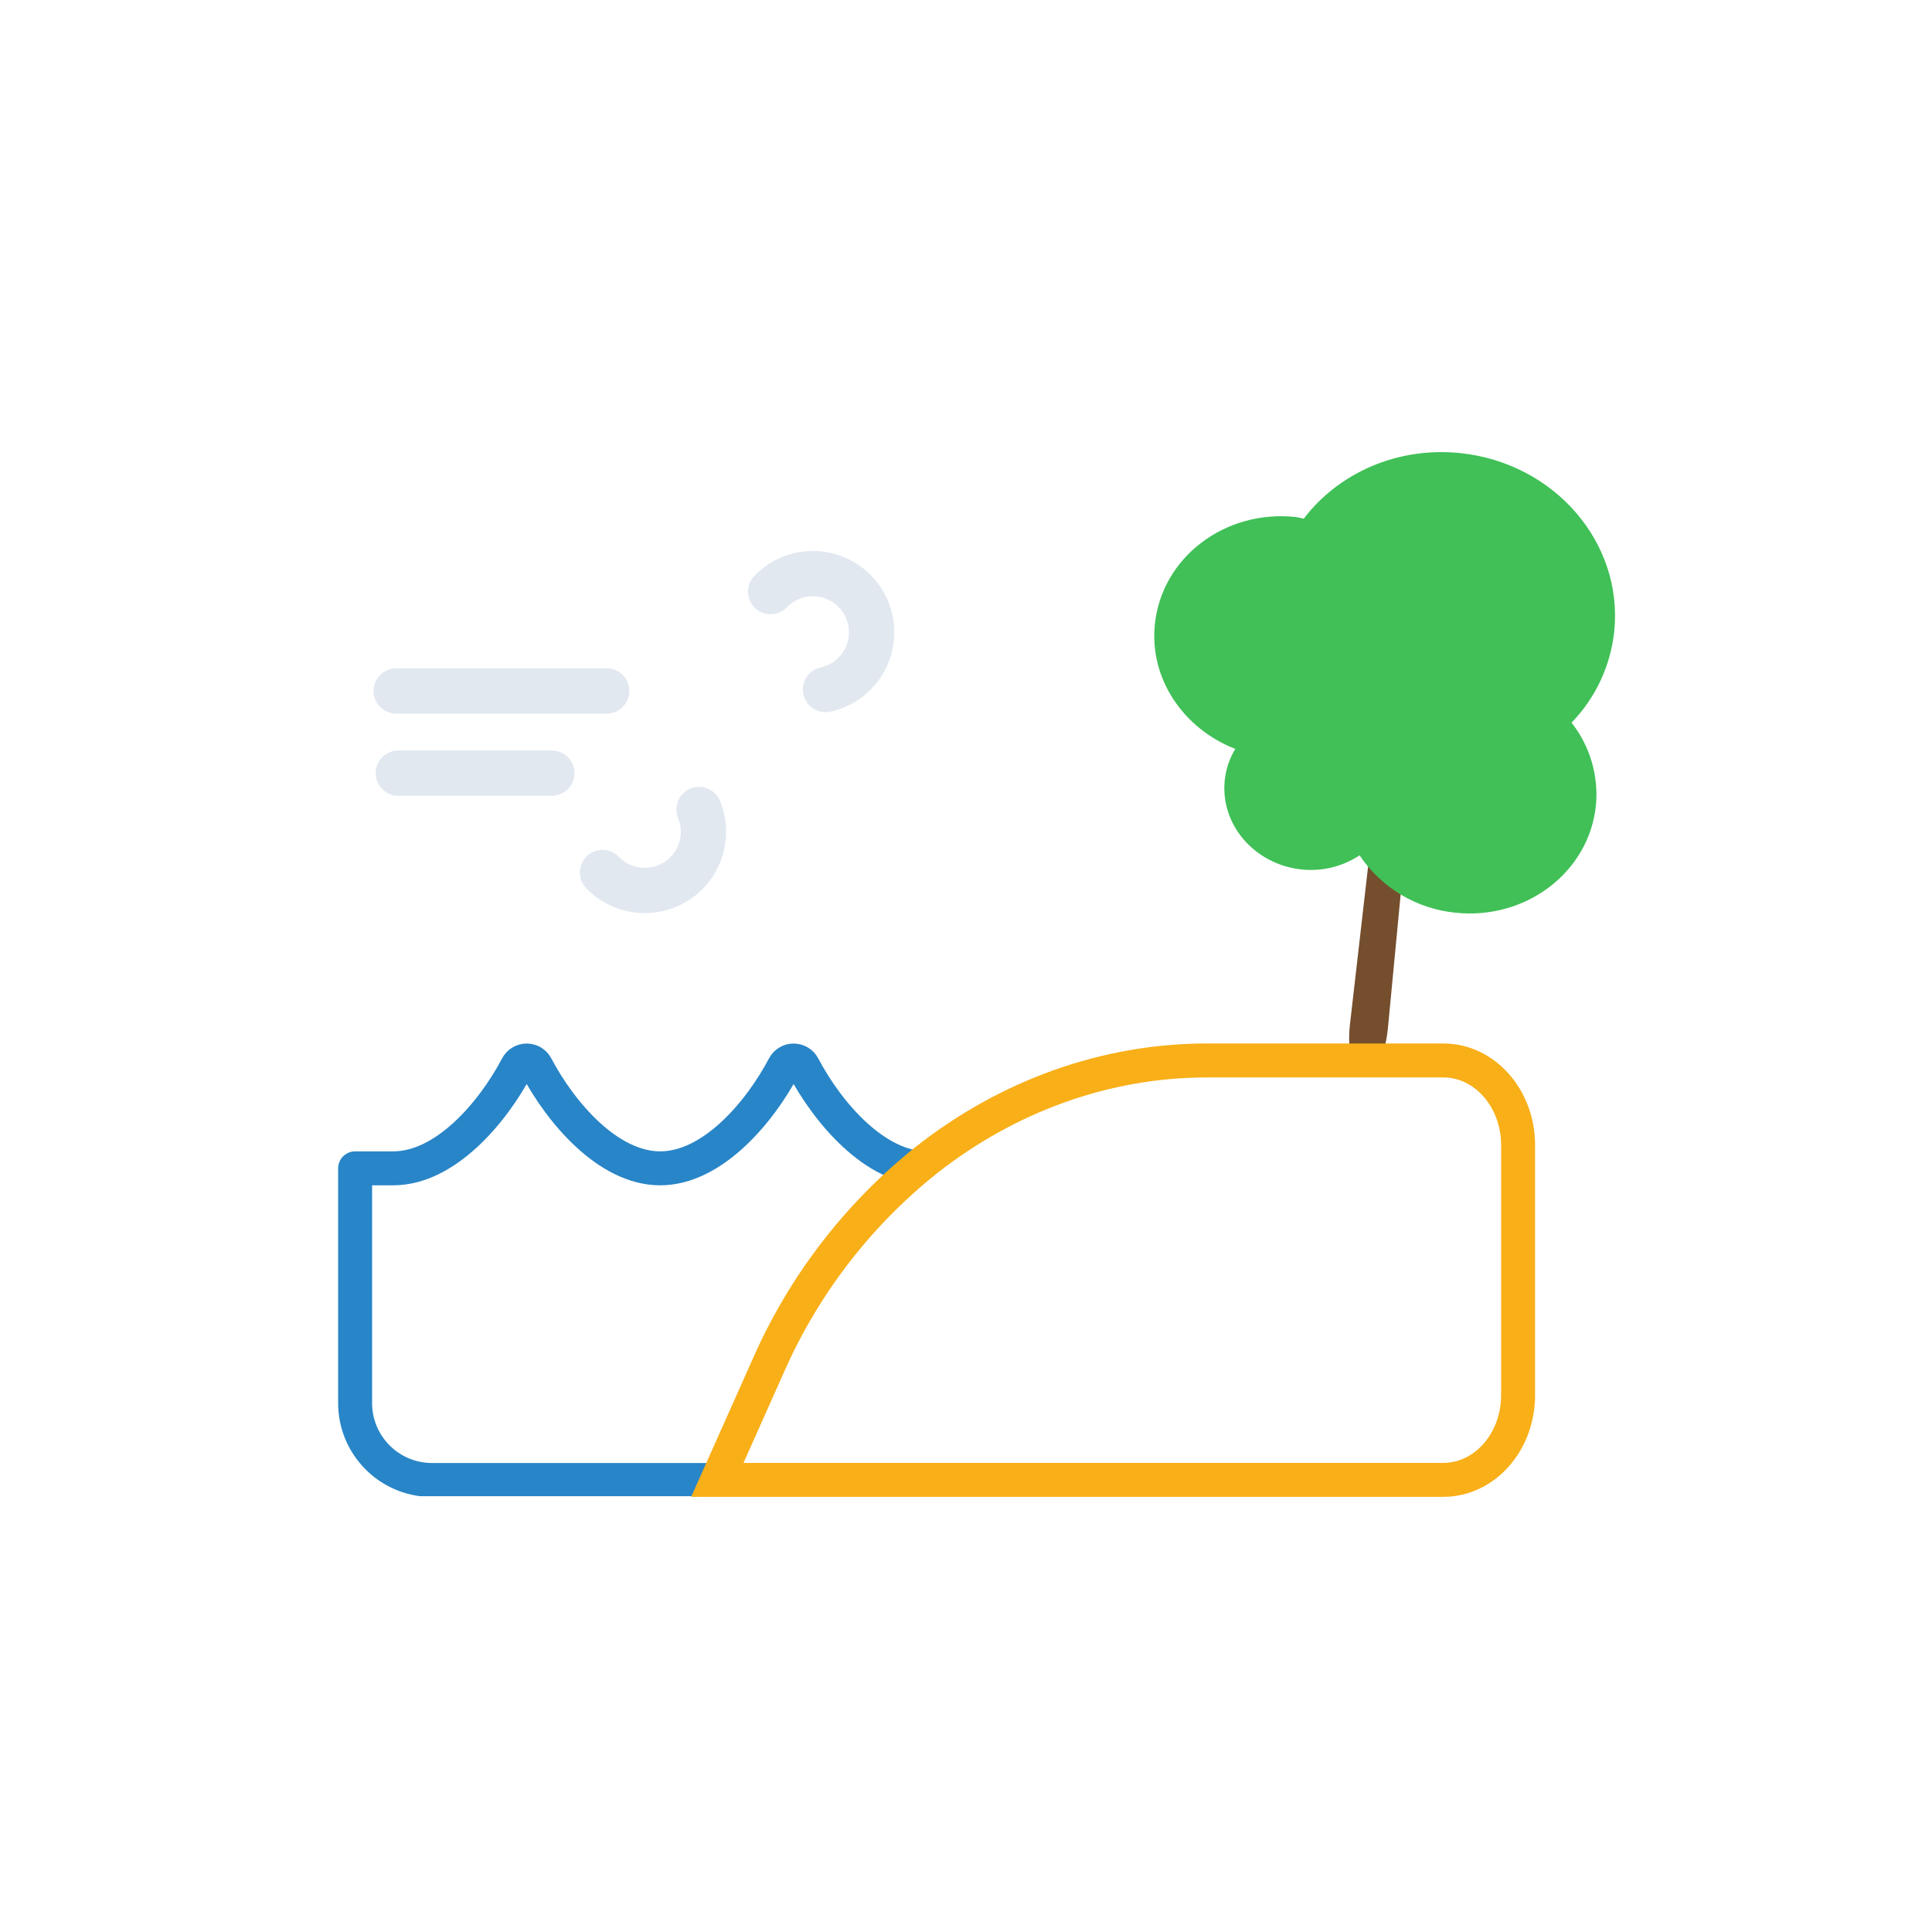
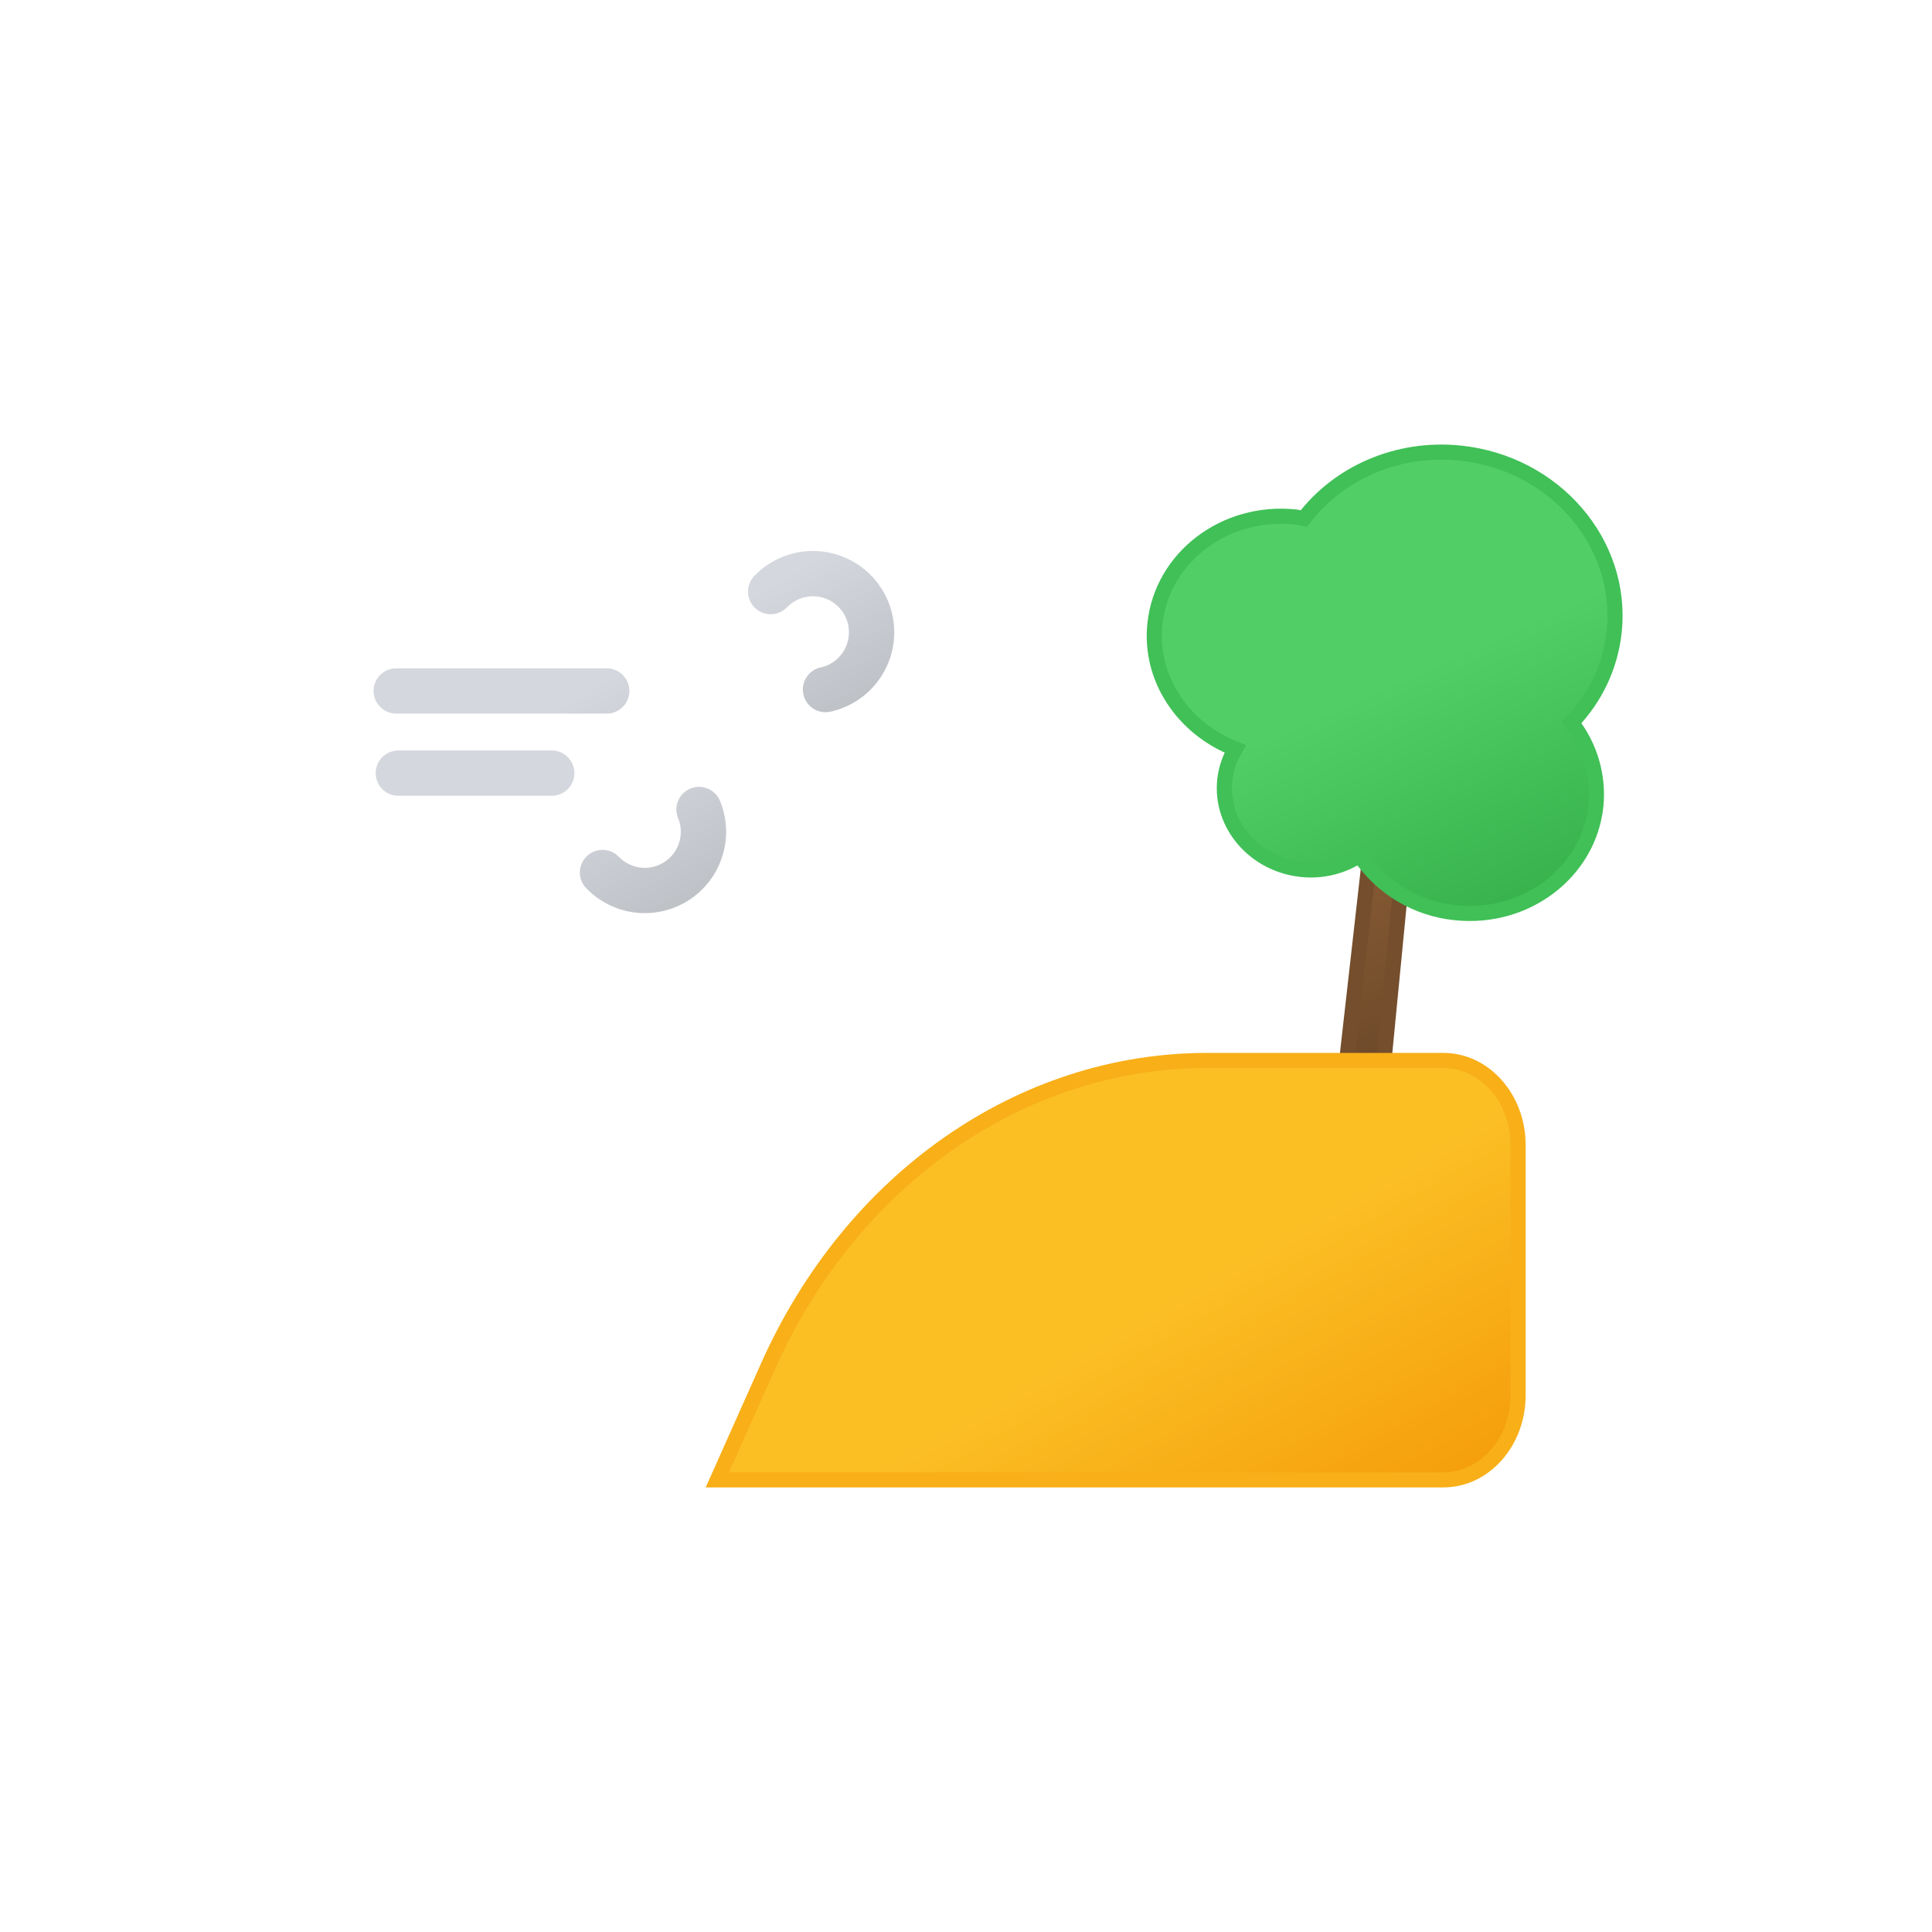
<svg xmlns="http://www.w3.org/2000/svg" xmlns:xlink="http://www.w3.org/1999/xlink" viewBox="0 0 512 512">
  <defs>
-     <clipPath id="a">
-       <polygon points="245.68 256.95 74.85 256.95 74.85 396.5 185.68 396.5 212.91 343.55 245.65 306.78 245.68 256.95" fill="none" />
-     </clipPath>
-     <symbol id="b" viewBox="0 0 138 96">
-       <path d="M105.23,10.78a15.55,15.55,0,1,1,11.21,26.33H6" fill="none" stroke-dasharray="58" stroke="#e2e8f0" stroke-linecap="round" stroke-miterlimit="10" stroke-width="12">
+     <linearGradient id="a" x1="54.52" y1="2.17" x2="89.18" y2="62.19" gradientUnits="userSpaceOnUse">
+       <stop offset="0" stop-color="#d4d7dd" />
+       <stop offset="0.45" stop-color="#d4d7dd" />
+       <stop offset="1" stop-color="#bec1c6" />
+     </linearGradient>
+     <linearGradient id="b" x1="31.42" y1="37.6" x2="68.27" y2="101.43" xlink:href="#a" />
+     <linearGradient id="c" x1="218.14" y1="607.75" x2="288.89" y2="730.3" gradientTransform="translate(184.65 -461.14) rotate(6)" gradientUnits="userSpaceOnUse">
+       <stop offset="0" stop-color="#875b34" />
+       <stop offset="0.45" stop-color="#875b34" />
+       <stop offset="1" stop-color="#624226" />
+     </linearGradient>
+     <linearGradient id="d" x1="226.85" y1="568.96" x2="288.17" y2="675.18" gradientTransform="translate(184.65 -461.14) rotate(6)" gradientUnits="userSpaceOnUse">
+       <stop offset="0" stop-color="#51cf66" />
+       <stop offset="0.45" stop-color="#51cf66" />
+       <stop offset="1" stop-color="#37b24d" />
+     </linearGradient>
+     <linearGradient id="e" x1="135.11" y1="283.16" x2="209.96" y2="412.81" gradientUnits="userSpaceOnUse">
+       <stop offset="0" stop-color="#3392d6" />
+       <stop offset="0.45" stop-color="#3392d6" />
+       <stop offset="1" stop-color="#2477b2" />
+     </linearGradient>
+     <linearGradient id="f" x1="266.83" y1="293.59" x2="339.63" y2="419.69" gradientUnits="userSpaceOnUse">
+       <stop offset="0" stop-color="#fbbf24" />
+       <stop offset="0.45" stop-color="#fbbf24" />
+       <stop offset="1" stop-color="#f59e0b" />
+     </linearGradient>
+     <symbol id="g" viewBox="0 0 138 96">
+       <path d="M105.23,10.78a15.55,15.55,0,1,1,11.21,26.33H6" fill="none" stroke-dasharray="58" stroke-linecap="round" stroke-miterlimit="10" stroke-width="12" stroke="url(#a)">
        <animate attributeName="stroke-dashoffset" values="0; 1274" dur="6s" repeatCount="indefinite" />
      </path>
-       <path d="M60.67,85.22A15.55,15.55,0,1,0,71.89,58.89H6.56" fill="none" stroke-dasharray="43" stroke="#e2e8f0" stroke-linecap="round" stroke-miterlimit="10" stroke-width="12">
+       <path d="M60.67,85.22A15.55,15.55,0,1,0,71.89,58.89H6.56" fill="none" stroke-dasharray="43" stroke-linecap="round" stroke-miterlimit="10" stroke-width="12" stroke="url(#b)">
        <animate attributeName="stroke-dashoffset" values="0; 857" dur="6s" repeatCount="indefinite" />
      </path>
    </symbol>
  </defs>
-   <path d="M378.48,160.55c.55-5.72-.41-10.41-2.17-10.6l-1.39-.14c-1.76-.19-3.67,4.2-4.33,9.91L357.76,271.41c-.68,6,.27,11.07,2.11,11.26l3.54.37c1.84.2,3.83-4.59,4.4-10.57Z" fill="#744e2d" />
-   <path d="M427.78,167.4c2.47-23.51-15.78-44.69-40.75-47.32-16.83-1.76-32.38,5.36-41.52,17.37-.74-.13-1.43-.36-2.18-.44-18.73-2-35.42,10.73-37.27,28.36-1.53,14.53,7.58,27.75,21.3,33.1a20.24,20.24,0,0,0-2.79,8.29c-1.23,11.75,7.89,22.35,20.38,23.66a23.39,23.39,0,0,0,15.35-3.75,34.7,34.7,0,0,0,25.36,15.2c18.73,2,35.42-10.73,37.27-28.36a30.8,30.8,0,0,0-6.45-22A40.91,40.91,0,0,0,427.78,167.4Z" fill="#40c057">
+   <path d="M378.26,162.69c.67-6.91-.19-12.55-1.95-12.74l-1.39-.14c-1.76-.19-3.77,5.15-4.55,12.05L355.08,297c-.82,7.22,0,13.35,1.86,13.54l3.55.37c1.83.2,3.93-5.63,4.63-12.85Z" stroke="#744e2d" stroke-linecap="round" stroke-linejoin="round" stroke-width="4" fill="url(#c)" />
+   <path d="M427.78,167.4c2.47-23.51-15.78-44.69-40.75-47.32-16.83-1.76-32.38,5.36-41.52,17.37-.74-.13-1.43-.36-2.18-.44-18.73-2-35.42,10.73-37.27,28.36-1.53,14.53,7.58,27.75,21.3,33.1a20.24,20.24,0,0,0-2.79,8.29c-1.23,11.75,7.89,22.35,20.38,23.66a23.39,23.39,0,0,0,15.35-3.75,34.7,34.7,0,0,0,25.36,15.2c18.73,2,35.42-10.73,37.27-28.36a30.8,30.8,0,0,0-6.45-22A40.91,40.91,0,0,0,427.78,167.4Z" stroke="#40c057" stroke-linecap="round" stroke-miterlimit="10" stroke-width="4" fill="url(#d)">
    <animateTransform attributeName="transform" additive="sum" type="rotate" values="3 330 200; -3 330 200; 3 330 200; -3 330 200; 3 330 200" dur="3s" calcMode="spline" keySplines=".42, 0, .58, 1; .42, 0, .58, 1; .42, 0, .58, 1; .42, 0, .58, 1" repeatCount="indefinite" />
  </path>
-   <g clip-path="url(#a)">
-     <path d="M245.68,309.62c-13.79,0-26.33-14.73-32.8-27a2.88,2.88,0,0,0-5.13,0c-6.47,12.29-19,27-32.8,27s-26.33-14.73-32.81-27a2.87,2.87,0,0,0-5.12,0c-6.48,12.29-19,27-32.81,27H94.11v62a20.38,20.38,0,0,0,20.16,20.59H245.68Z" fill="none" stroke="#2885c7" stroke-linecap="round" stroke-linejoin="round" stroke-width="9">
-       <animate attributeName="d" values="                 M245.68,309.62c-13.79,0-26.33-14.73-32.8-27a2.88,2.88,0,0,0-5.13,0c-6.47,12.29-19,27-32.8,27s-26.33-14.73-32.81-27a2.87,2.87,0,0,0-5.12,0c-6.48,12.29-19,27-32.81,27H94.11v62a20.38,20.38,0,0,0,20.16,20.59H245.68Z;                 M245.68,333.62c-13.79,0-26.33-14.73-32.8-27a2.88,2.88,0,0,0-5.13,0c-6.47,12.29-19,27-32.8,27s-26.33-14.73-32.81-27a2.87,2.87,0,0,0-5.12,0c-6.48,12.29-19,27-32.81,27H94.11v38a20.38,20.38,0,0,0,20.16,20.59H245.68Z;                 M245.68,309.62c-13.79,0-26.33-14.73-32.8-27a2.88,2.88,0,0,0-5.13,0c-6.47,12.29-19,27-32.8,27s-26.33-14.73-32.81-27a2.87,2.87,0,0,0-5.12,0c-6.48,12.29-19,27-32.81,27H94.11v62a20.38,20.38,0,0,0,20.16,20.59H245.68Z                 " dur="3s" calcMode="spline" keySplines=".42, 0, .58, 1; .42, 0, .58, 1" repeatCount="indefinite" />
-     </path>
-   </g>
-   <path d="M402.31,369.75v-66.3c0-12.38-8.87-22.42-19.81-22.42H319.92c-27,0-52.82,9.47-74.24,26.25a143.65,143.65,0,0,0-42.16,54.83L190.1,392.18H382.49C393.44,392.18,402.31,382.14,402.31,369.75Z" fill="none" stroke="#f8af18" stroke-miterlimit="10" stroke-width="9" />
-   <use width="138" height="96" transform="translate(99 146)" xlink:href="#b" />
+   <path stroke="#2885c7" stroke-linecap="round" stroke-linejoin="round" stroke-width="4" fill="url(#e)">
+     <animate attributeName="d" values="             M245.68,309.62c-13.79,0-26.33-14.73-32.8-27a2.88,2.88,0,0,0-5.13,0c-6.47,12.29-19,27-32.8,27s-26.33-14.73-32.81-27a2.87,2.87,0,0,0-5.12,0c-6.48,12.29-19,27-32.81,27H94.11v62a20.38,20.38,0,0,0,20.16,20.59H245.68Z;             M245.68,333.62c-13.79,0-26.33-14.73-32.8-27a2.88,2.88,0,0,0-5.13,0c-6.47,12.29-19,27-32.8,27s-26.33-14.73-32.81-27a2.87,2.87,0,0,0-5.12,0c-6.48,12.29-19,27-32.81,27H94.11v38a20.38,20.38,0,0,0,20.16,20.59H245.68Z;             M245.68,309.62c-13.79,0-26.33-14.73-32.8-27a2.88,2.88,0,0,0-5.13,0c-6.47,12.29-19,27-32.8,27s-26.33-14.73-32.81-27a2.87,2.87,0,0,0-5.12,0c-6.48,12.29-19,27-32.81,27H94.11v62a20.38,20.38,0,0,0,20.16,20.59H245.68Z             " dur="3s" calcMode="spline" keySplines=".42, 0, .58, 1; .42, 0, .58, 1" repeatCount="indefinite" />
+   </path>
+   <path d="M402.31,369.75v-66.3c0-12.38-8.87-22.42-19.81-22.42H319.92c-49.21,0-94.23,31.35-116.4,81.08L190.1,392.18H382.49C393.44,392.18,402.31,382.14,402.31,369.75Z" stroke="#f8af18" stroke-miterlimit="10" stroke-width="4" fill="url(#f)" />
+   <use width="138" height="96" transform="translate(99 146)" xlink:href="#g" />
</svg>
